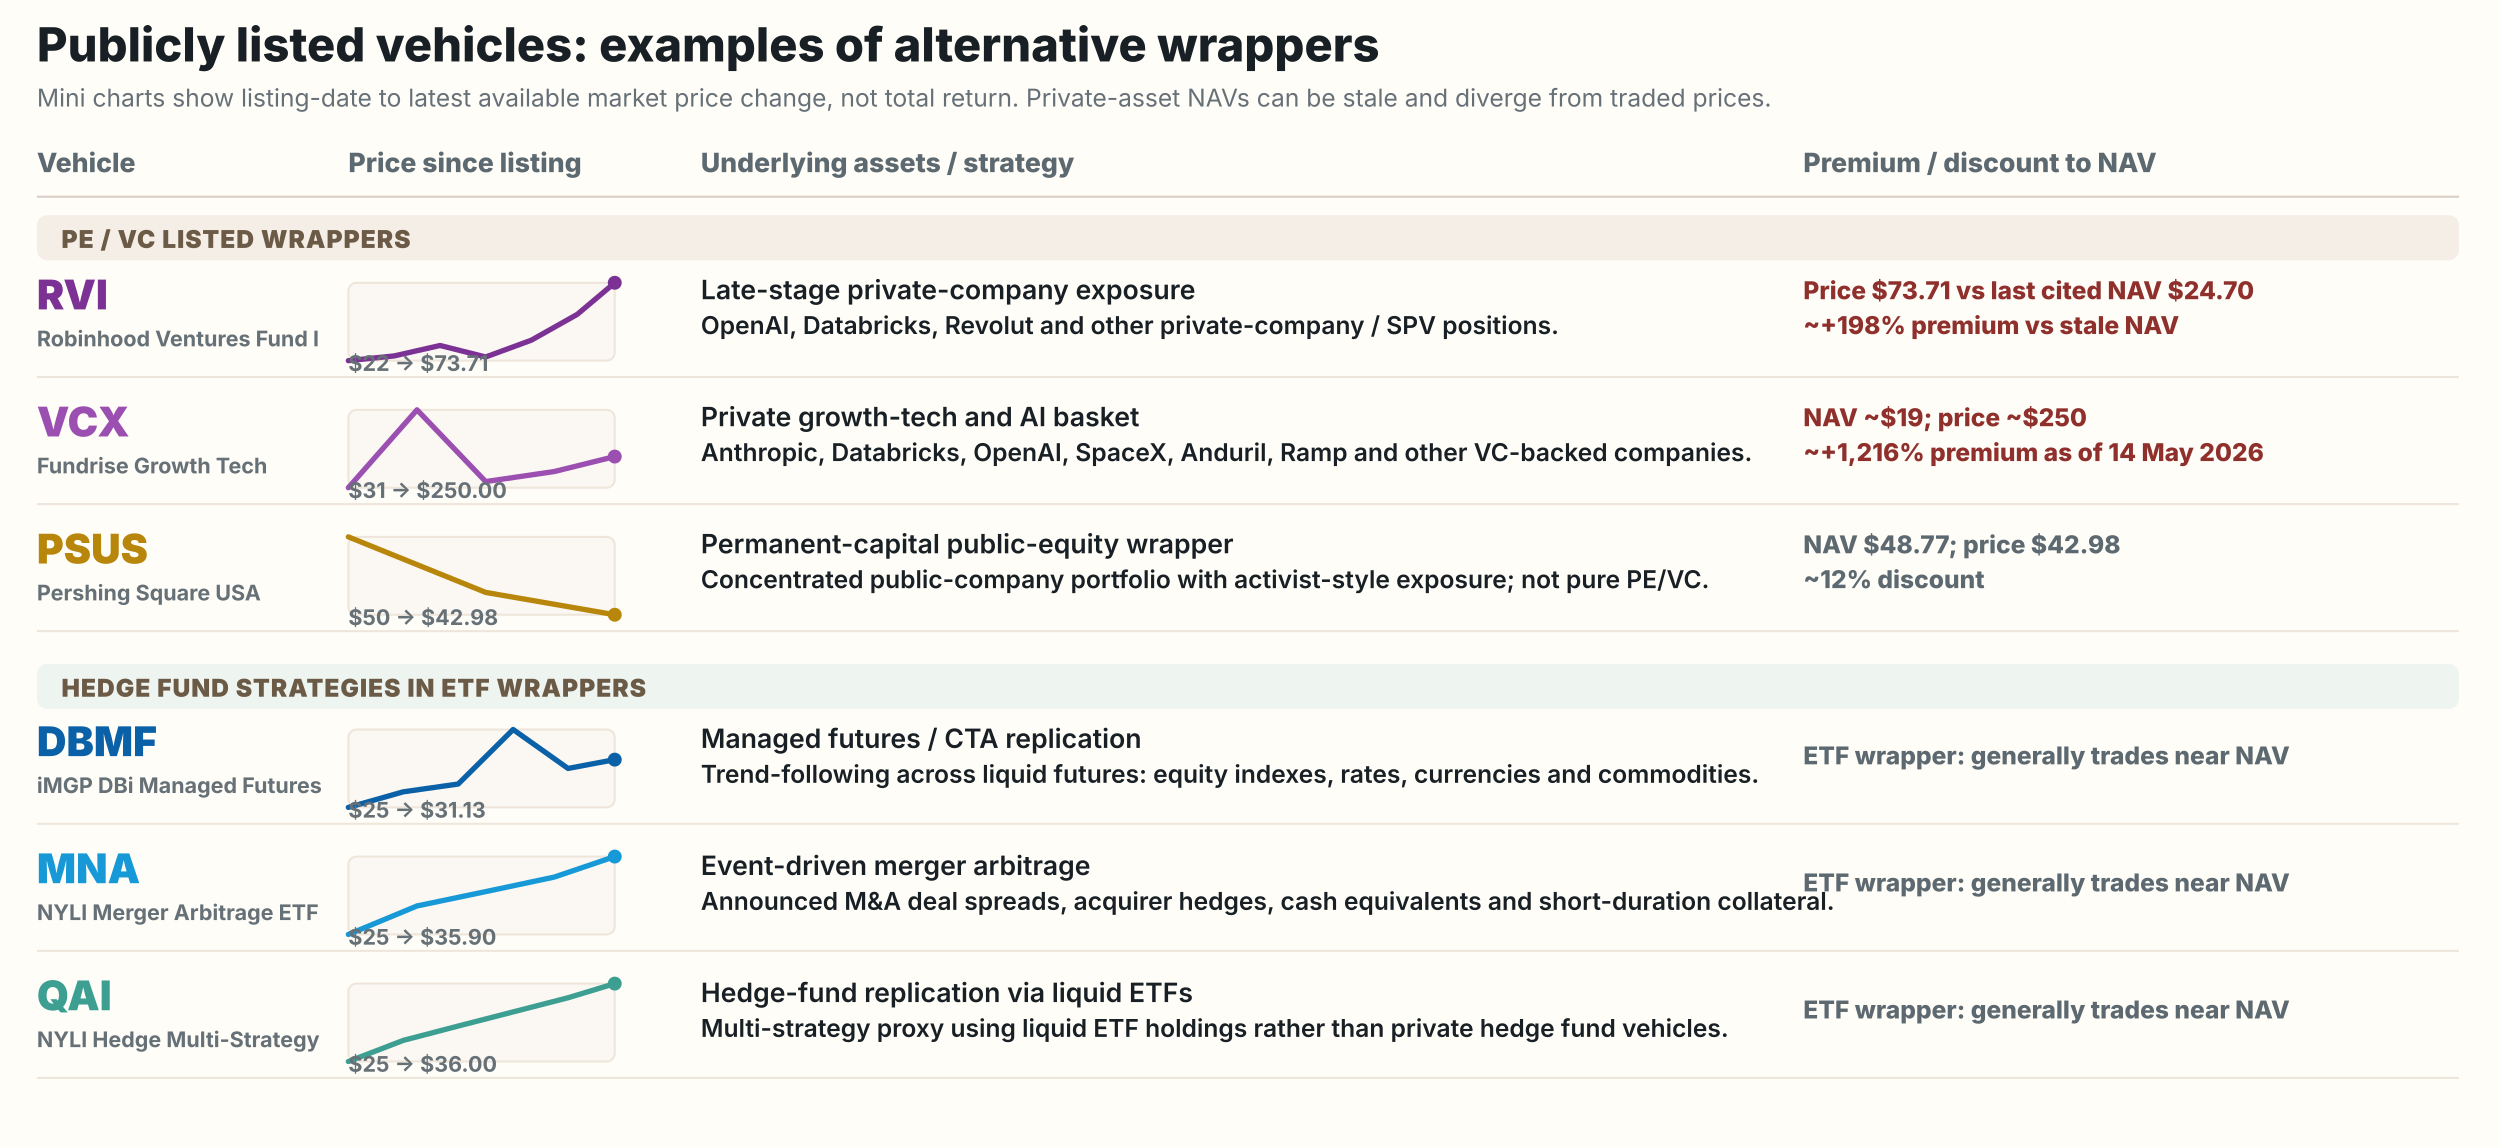
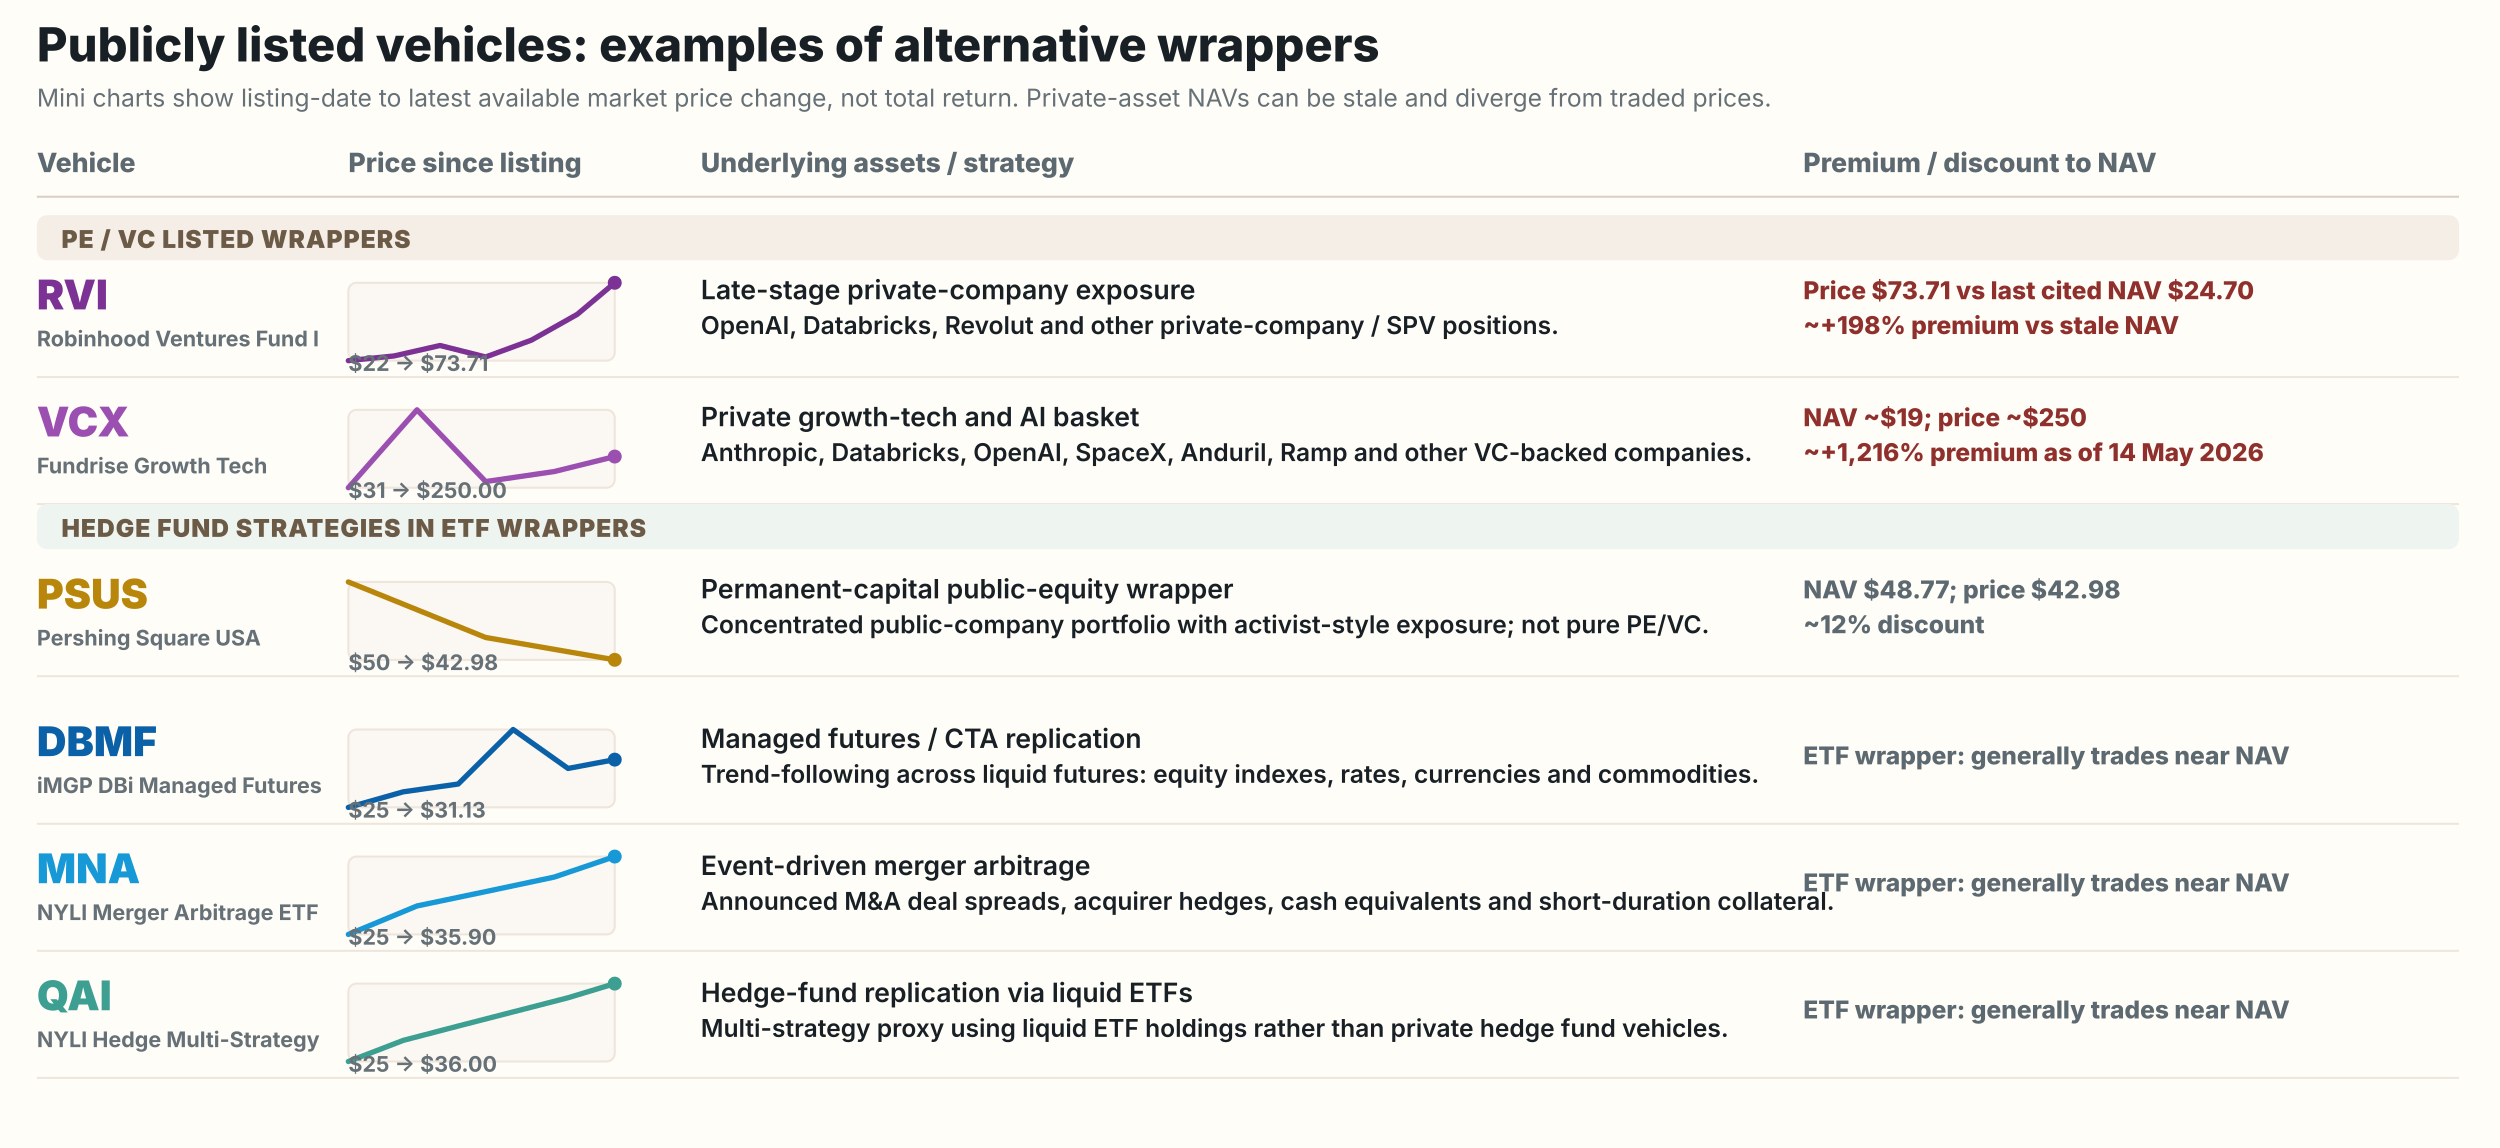
<svg xmlns="http://www.w3.org/2000/svg" width="1220" height="560" viewBox="0 0 1220 560" role="img" aria-labelledby="title desc">
  <style>
    text{font-family:Inter,Arial,Helvetica,sans-serif}
    .h{fill:#5d6970;font-size:13px;font-weight:800}
    .small{fill:#667077;font-size:10.5px;font-weight:650}
    .body{fill:#182025;font-size:12px;font-weight:560}
    .bold{fill:#182025;font-size:13px;font-weight:600}
    .nav{font-size:12px;font-weight:780}
    .group{fill:#6b5a46;font-size:12px;font-weight:860;letter-spacing:.04em}
  </style>
  <rect width="100%" height="100%" fill="#fffdf8" />
  <text x="18" y="30" font-size="23" fill="#182025" font-weight="780">Publicly listed vehicles: examples of alternative wrappers</text>
  <text x="18" y="52" font-size="12" fill="#667077">Mini charts show listing-date to latest available market price change, not total return. Private-asset NAVs can be stale and diverge from traded prices.</text>
  <text x="18" y="84" class="h">Vehicle</text>
  <text x="170" y="84" class="h">Price since listing</text>
  <text x="342" y="84" class="h">Underlying assets / strategy</text>
  <text x="880" y="84" class="h">Premium / discount to NAV</text>
  <line x1="18" y1="96" x2="1200" y2="96" stroke="#d9cec3" />
  <rect x="18" y="105" width="1182" height="22" rx="5" fill="#f5eee6" />
  <text x="30" y="121" class="group">PE / VC LISTED WRAPPERS</text>
  <line x1="18" y1="184" x2="1200" y2="184" stroke="#eee5db" />
  <text x="18" y="151" font-size="20" fill="#7b3294" font-weight="850">RVI</text>
  <text x="18" y="169" class="small">Robinhood Ventures Fund I</text>
  <rect x="170" y="138" width="130" height="38" rx="4" fill="#fbf7f2" stroke="#eee5db" />
  <polyline points="170,176 192.3,173.7 214.7,168.6 237,174.2 259.3,166 281.7,153.4 300,138" fill="none" stroke="#7b3294" stroke-width="2.6" stroke-linecap="round" stroke-linejoin="round" />
  <circle cx="300" cy="138" r="3.4" fill="#7b3294" />
  <text x="170" y="181" class="small">$22 -&gt; $73.71</text>
  <text x="342" y="146" class="bold">Late-stage private-company exposure</text>
  <text x="342" y="163" class="body">OpenAI, Databricks, Revolut and other private-company / SPV positions.</text>
  <text x="880" y="146" class="nav" fill="#8f302c">Price $73.71 vs last cited NAV $24.70</text>
  <text x="880" y="163" class="nav" fill="#8f302c">~+198% premium vs stale NAV</text>
  <line x1="18" y1="246" x2="1200" y2="246" stroke="#eee5db" />
  <text x="18" y="213" font-size="20" fill="#9a4fb1" font-weight="850">VCX</text>
  <text x="18" y="231" class="small">Fundrise Growth Tech</text>
  <rect x="170" y="200" width="130" height="38" rx="4" fill="#fbf7f2" stroke="#eee5db" />
  <polyline points="170,238 203.5,200 237,235 270.5,230.1 300,222.8" fill="none" stroke="#9a4fb1" stroke-width="2.6" stroke-linecap="round" stroke-linejoin="round" />
  <circle cx="300" cy="222.8" r="3.4" fill="#9a4fb1" />
  <text x="170" y="243" class="small">$31 -&gt; $250.00</text>
  <text x="342" y="208" class="bold">Private growth-tech and AI basket</text>
  <text x="342" y="225" class="body">Anthropic, Databricks, OpenAI, SpaceX, Anduril, Ramp and other VC-backed companies.</text>
  <text x="880" y="208" class="nav" fill="#8f302c">NAV ~$19; price ~$250</text>
  <text x="880" y="225" class="nav" fill="#8f302c">~+1,216% premium as of 14 May 2026</text>
-   <line x1="18" y1="308" x2="1200" y2="308" stroke="#eee5db" />
-   <text x="18" y="275" font-size="20" fill="#b8860b" font-weight="850">PSUS</text>
-   <text x="18" y="293" class="small">Pershing Square USA</text>
-   <rect x="170" y="262" width="130" height="38" rx="4" fill="#fbf7f2" stroke="#eee5db" />
-   <polyline points="170,262 237,289.1 300,300" fill="none" stroke="#b8860b" stroke-width="2.6" stroke-linecap="round" stroke-linejoin="round" />
-   <circle cx="300" cy="300" r="3.4" fill="#b8860b" />
-   <text x="170" y="305" class="small">$50 -&gt; $42.98</text>
-   <text x="342" y="270" class="bold">Permanent-capital public-equity wrapper</text>
-   <text x="342" y="287" class="body">Concentrated public-company portfolio with activist-style exposure; not pure PE/VC.</text>
-   <text x="880" y="270" class="nav" fill="#5d6970">NAV $48.77; price $42.98</text>
-   <text x="880" y="287" class="nav" fill="#5d6970">~12% discount</text>
-   <rect x="18" y="324" width="1182" height="22" rx="5" fill="#eef4f0" />
-   <text x="30" y="340" class="group">HEDGE FUND STRATEGIES IN ETF WRAPPERS</text>
+   <line x1="18" y1="330" x2="1200" y2="330" stroke="#eee5db" />
+   <text x="18" y="297" font-size="20" fill="#b8860b" font-weight="850">PSUS</text>
+   <text x="18" y="315" class="small">Pershing Square USA</text>
+   <rect x="170" y="284" width="130" height="38" rx="4" fill="#fbf7f2" stroke="#eee5db" />
+   <polyline points="170,284 237,311.1 300,322" fill="none" stroke="#b8860b" stroke-width="2.6" stroke-linecap="round" stroke-linejoin="round" />
+   <circle cx="300" cy="322" r="3.4" fill="#b8860b" />
+   <text x="170" y="327" class="small">$50 -&gt; $42.98</text>
+   <text x="342" y="292" class="bold">Permanent-capital public-equity wrapper</text>
+   <text x="342" y="309" class="body">Concentrated public-company portfolio with activist-style exposure; not pure PE/VC.</text>
+   <text x="880" y="292" class="nav" fill="#5d6970">NAV $48.77; price $42.98</text>
+   <text x="880" y="309" class="nav" fill="#5d6970">~12% discount</text>
+   <rect x="18" y="246" width="1182" height="22" rx="5" fill="#eef4f0" />
+   <text x="30" y="262" class="group">HEDGE FUND STRATEGIES IN ETF WRAPPERS</text>
  <line x1="18" y1="402" x2="1200" y2="402" stroke="#eee5db" />
  <text x="18" y="369" font-size="20" fill="#0b61a8" font-weight="850">DBMF</text>
  <text x="18" y="387" class="small">iMGP DBi Managed Futures</text>
  <rect x="170" y="356" width="130" height="38" rx="4" fill="#fbf7f2" stroke="#eee5db" />
  <polyline points="170,394 196.8,386.4 223.6,382.6 250.4,356 277.2,375 300,370.7" fill="none" stroke="#0b61a8" stroke-width="2.6" stroke-linecap="round" stroke-linejoin="round" />
  <circle cx="300" cy="370.7" r="3.4" fill="#0b61a8" />
  <text x="170" y="399" class="small">$25 -&gt; $31.13</text>
  <text x="342" y="365" class="bold">Managed futures / CTA replication</text>
  <text x="342" y="382" class="body">Trend-following across liquid futures: equity indexes, rates, currencies and commodities.</text>
  <text x="880" y="373" class="nav" fill="#5d6970">ETF wrapper: generally trades near NAV</text>
  <line x1="18" y1="464" x2="1200" y2="464" stroke="#eee5db" />
  <text x="18" y="431" font-size="20" fill="#1699d6" font-weight="850">MNA</text>
  <text x="18" y="449" class="small">NYLI Merger Arbitrage ETF</text>
  <rect x="170" y="418" width="130" height="38" rx="4" fill="#fbf7f2" stroke="#eee5db" />
  <polyline points="170,456 203.5,442.1 237,435.1 270.5,428 300,418" fill="none" stroke="#1699d6" stroke-width="2.6" stroke-linecap="round" stroke-linejoin="round" />
  <circle cx="300" cy="418" r="3.4" fill="#1699d6" />
  <text x="170" y="461" class="small">$25 -&gt; $35.90</text>
  <text x="342" y="427" class="bold">Event-driven merger arbitrage</text>
  <text x="342" y="444" class="body">Announced M&amp;A deal spreads, acquirer hedges, cash equivalents and short-duration collateral.</text>
  <text x="880" y="435" class="nav" fill="#5d6970">ETF wrapper: generally trades near NAV</text>
  <line x1="18" y1="526" x2="1200" y2="526" stroke="#eee5db" />
  <text x="18" y="493" font-size="20" fill="#3c9f91" font-weight="850">QAI</text>
  <text x="18" y="511" class="small">NYLI Hedge Multi-Strategy</text>
  <rect x="170" y="480" width="130" height="38" rx="4" fill="#fbf7f2" stroke="#eee5db" />
  <polyline points="170,518 196.8,507.7 223.6,500.7 250.4,493.8 277.2,486.9 300,480" fill="none" stroke="#3c9f91" stroke-width="2.6" stroke-linecap="round" stroke-linejoin="round" />
  <circle cx="300" cy="480" r="3.4" fill="#3c9f91" />
  <text x="170" y="523" class="small">$25 -&gt; $36.00</text>
  <text x="342" y="489" class="bold">Hedge-fund replication via liquid ETFs</text>
  <text x="342" y="506" class="body">Multi-strategy proxy using liquid ETF holdings rather than private hedge fund vehicles.</text>
  <text x="880" y="497" class="nav" fill="#5d6970">ETF wrapper: generally trades near NAV</text>
</svg>
